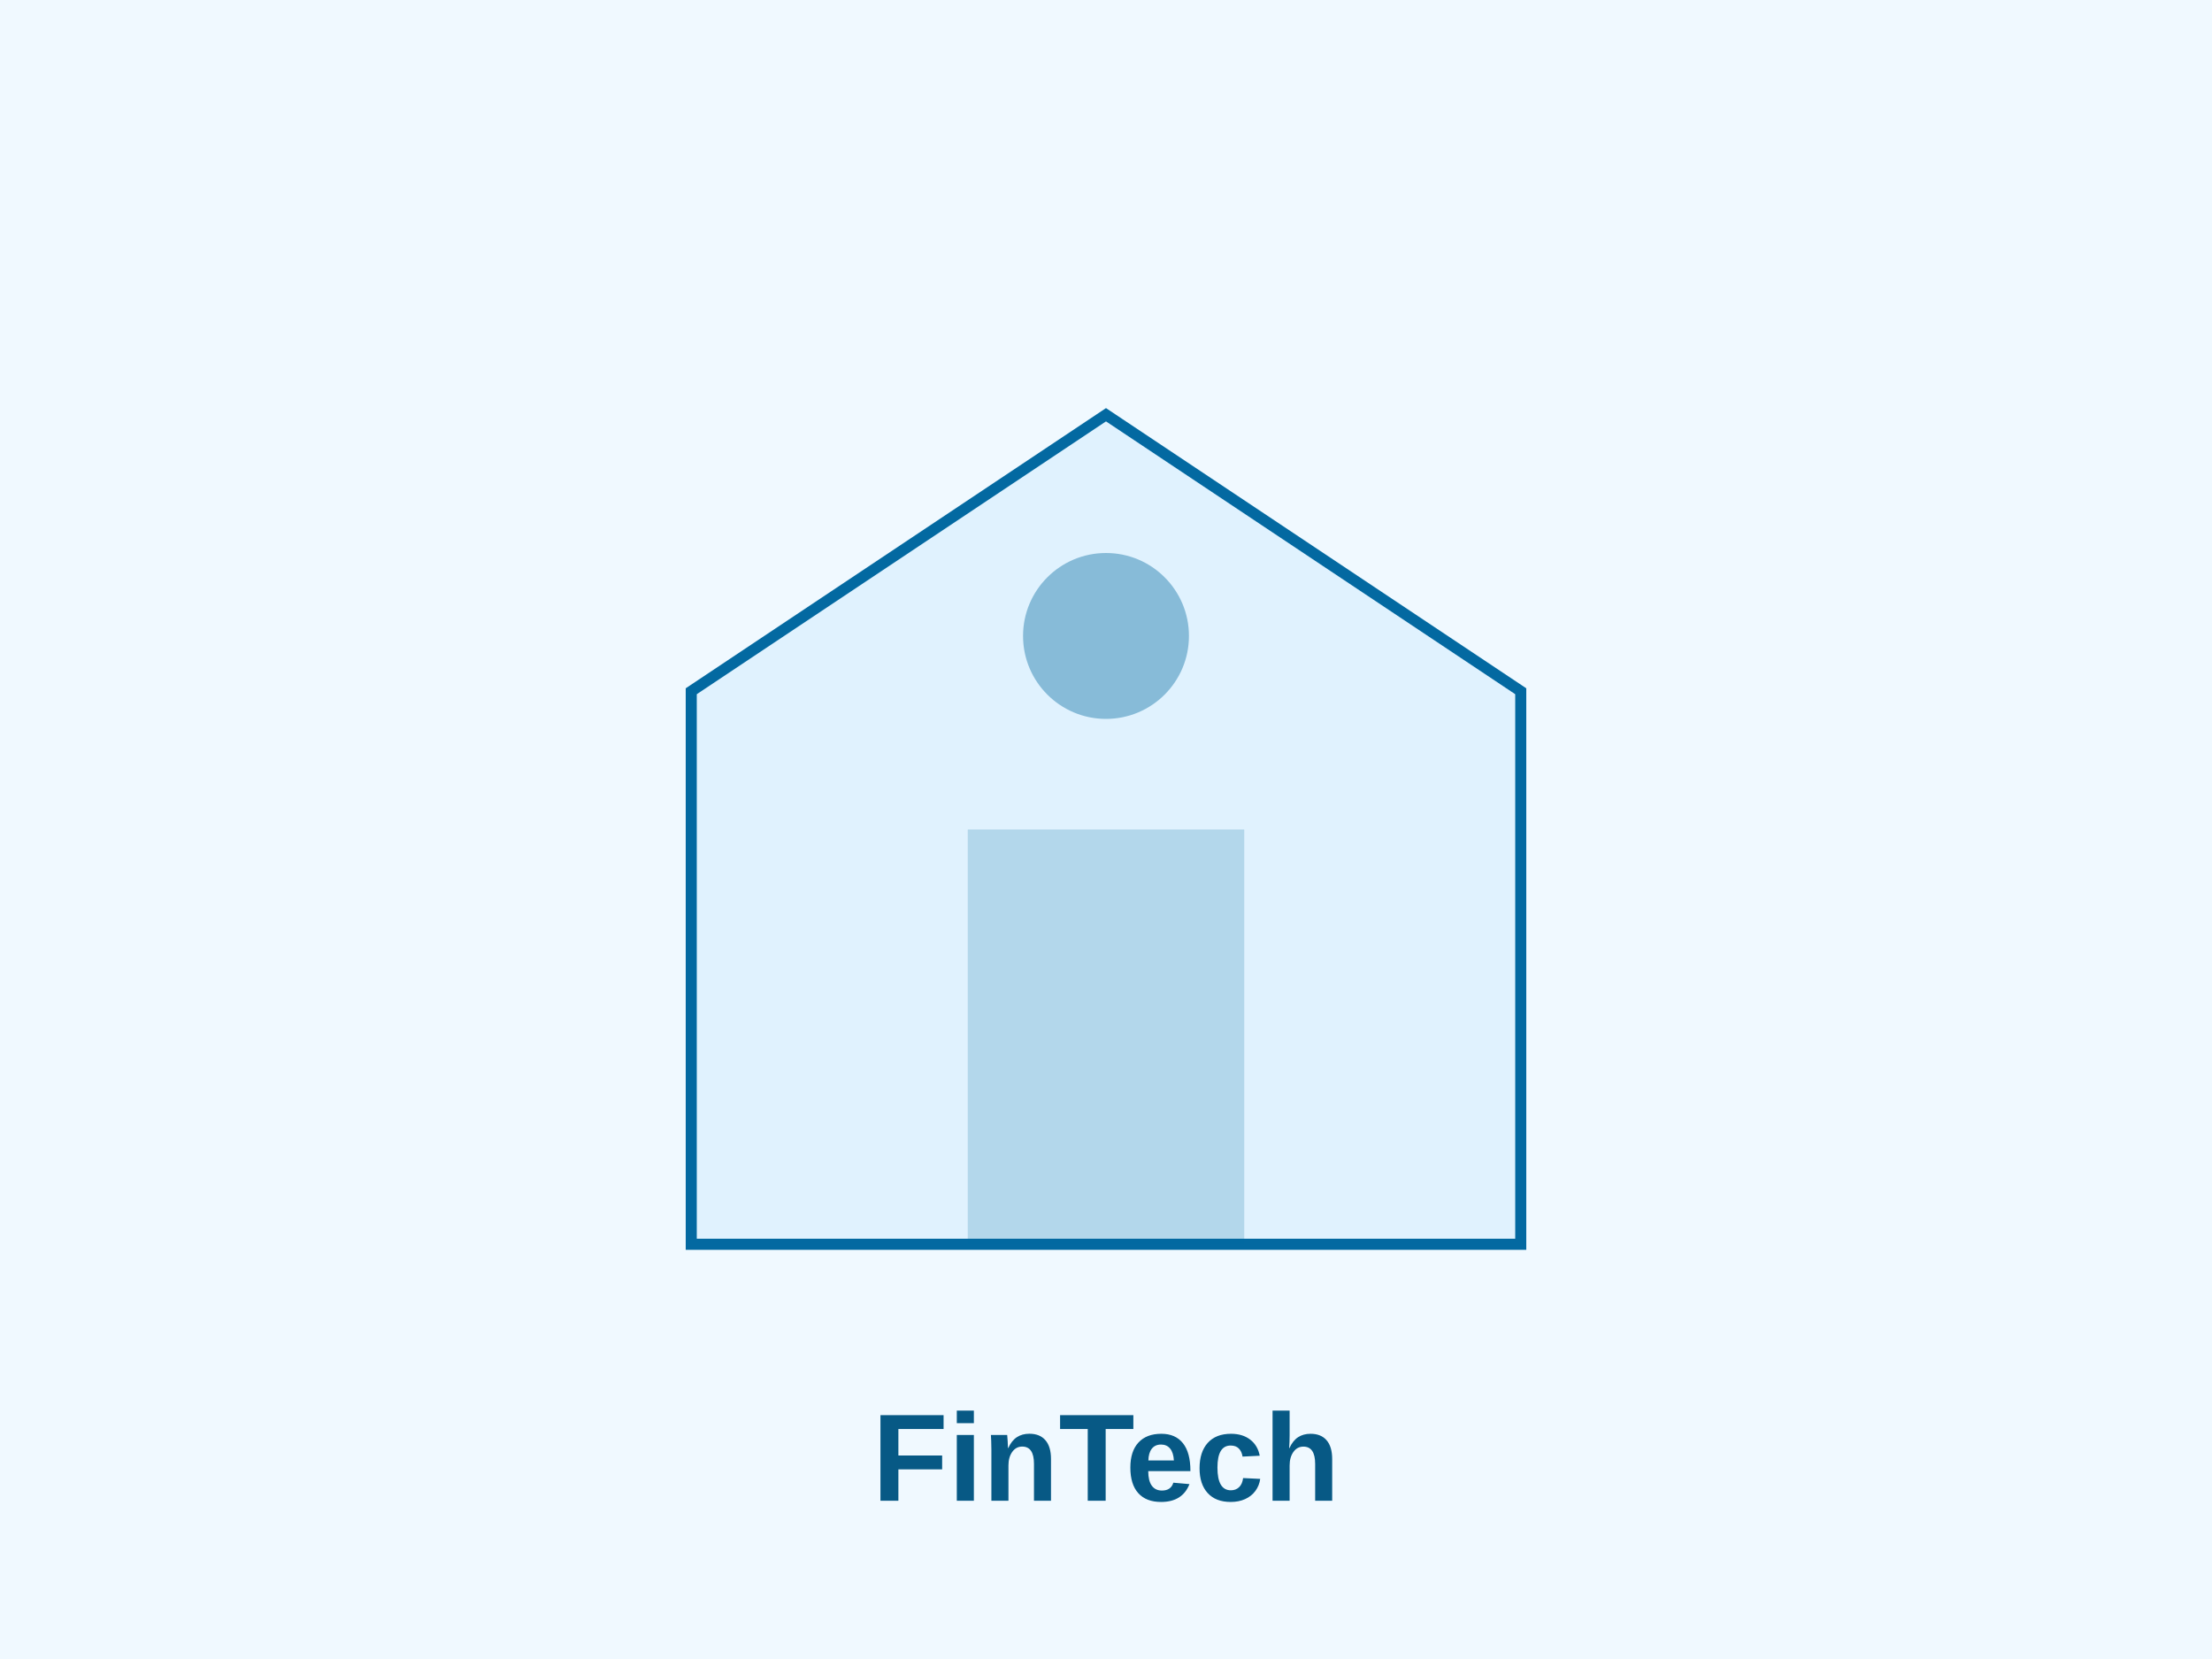
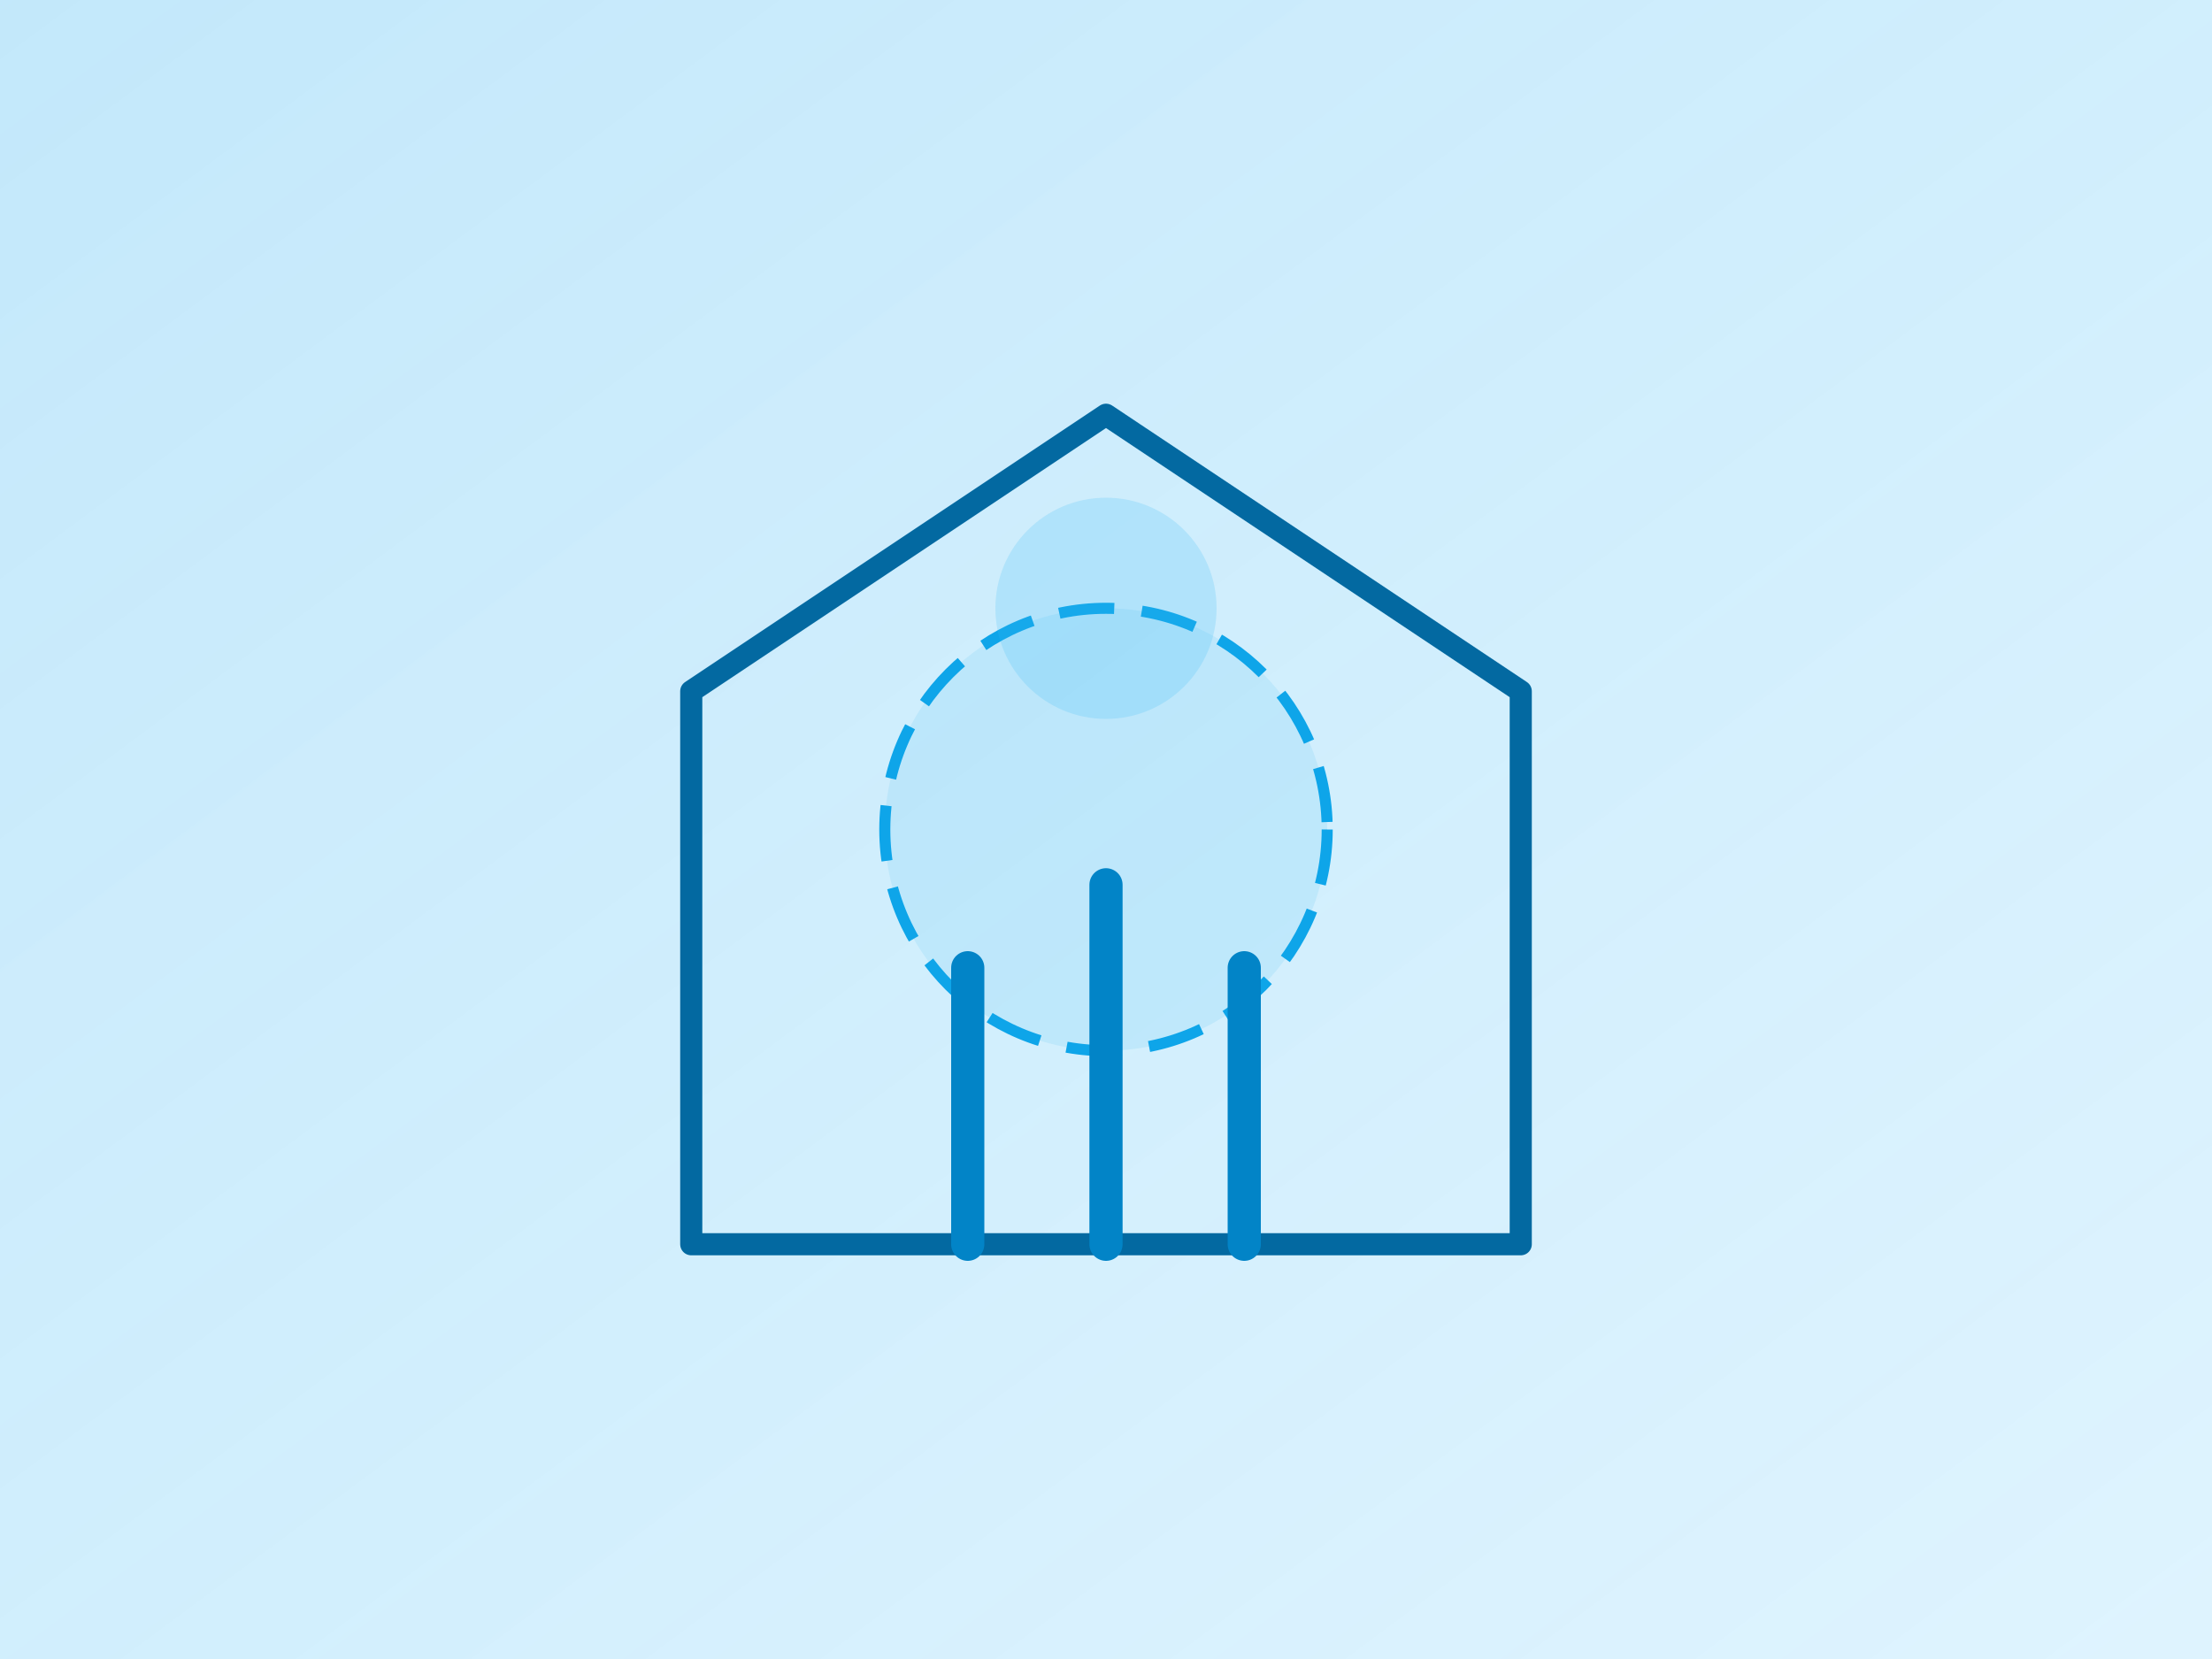
- <svg xmlns="http://www.w3.org/2000/svg" width="800" height="600">
-   <rect width="100%" height="100%" fill="#F0F9FF" />
-   <path d="M400 150 L250 250 L250 450 L550 450 L550 250 Z" fill="#E0F2FE" stroke="#0369A1" stroke-width="4" />
-   <rect x="350" y="300" width="100" height="150" fill="#0369A1" fill-opacity="0.2" />
-   <circle cx="400" cy="230" r="30" fill="#0369A1" fill-opacity="0.4" />
-   <text x="50%" y="530" dominant-baseline="middle" text-anchor="middle" font-family="Arial, sans-serif" font-weight="bold" font-size="45" fill="#075985">FinTech</text>
+ <svg xmlns="http://www.w3.org/2000/svg" width="800" height="600" viewBox="0 0 800 600">
+   <rect width="800" height="600" fill="#F0F9FF" />
+   <defs>
+     <linearGradient id="grad-fintech" x1="0%" y1="0%" x2="100%" y2="100%">
+       <stop offset="0%" style="stop-color:#0EA5E9;stop-opacity:0.2" />
+       <stop offset="100%" style="stop-color:#38BDF8;stop-opacity:0.1" />
+     </linearGradient>
+   </defs>
+   <rect width="800" height="600" fill="url(#grad-fintech)" />
+   <path d="M400 150 L250 250 L250 450 L550 450 L550 250 Z" fill="none" stroke="#0369A1" stroke-width="8" stroke-linejoin="round" />
+   <circle cx="400" cy="300" r="80" fill="#0EA5E9" fill-opacity="0.1" stroke="#0EA5E9" stroke-width="4" stroke-dasharray="20 10" />
+   <path d="M350 450 L350 350 M450 450 L450 350 M400 450 L400 320" stroke="#0284C7" stroke-width="12" stroke-linecap="round" />
+   <circle cx="400" cy="220" r="40" fill="#38BDF8" fill-opacity="0.2" />
</svg>
